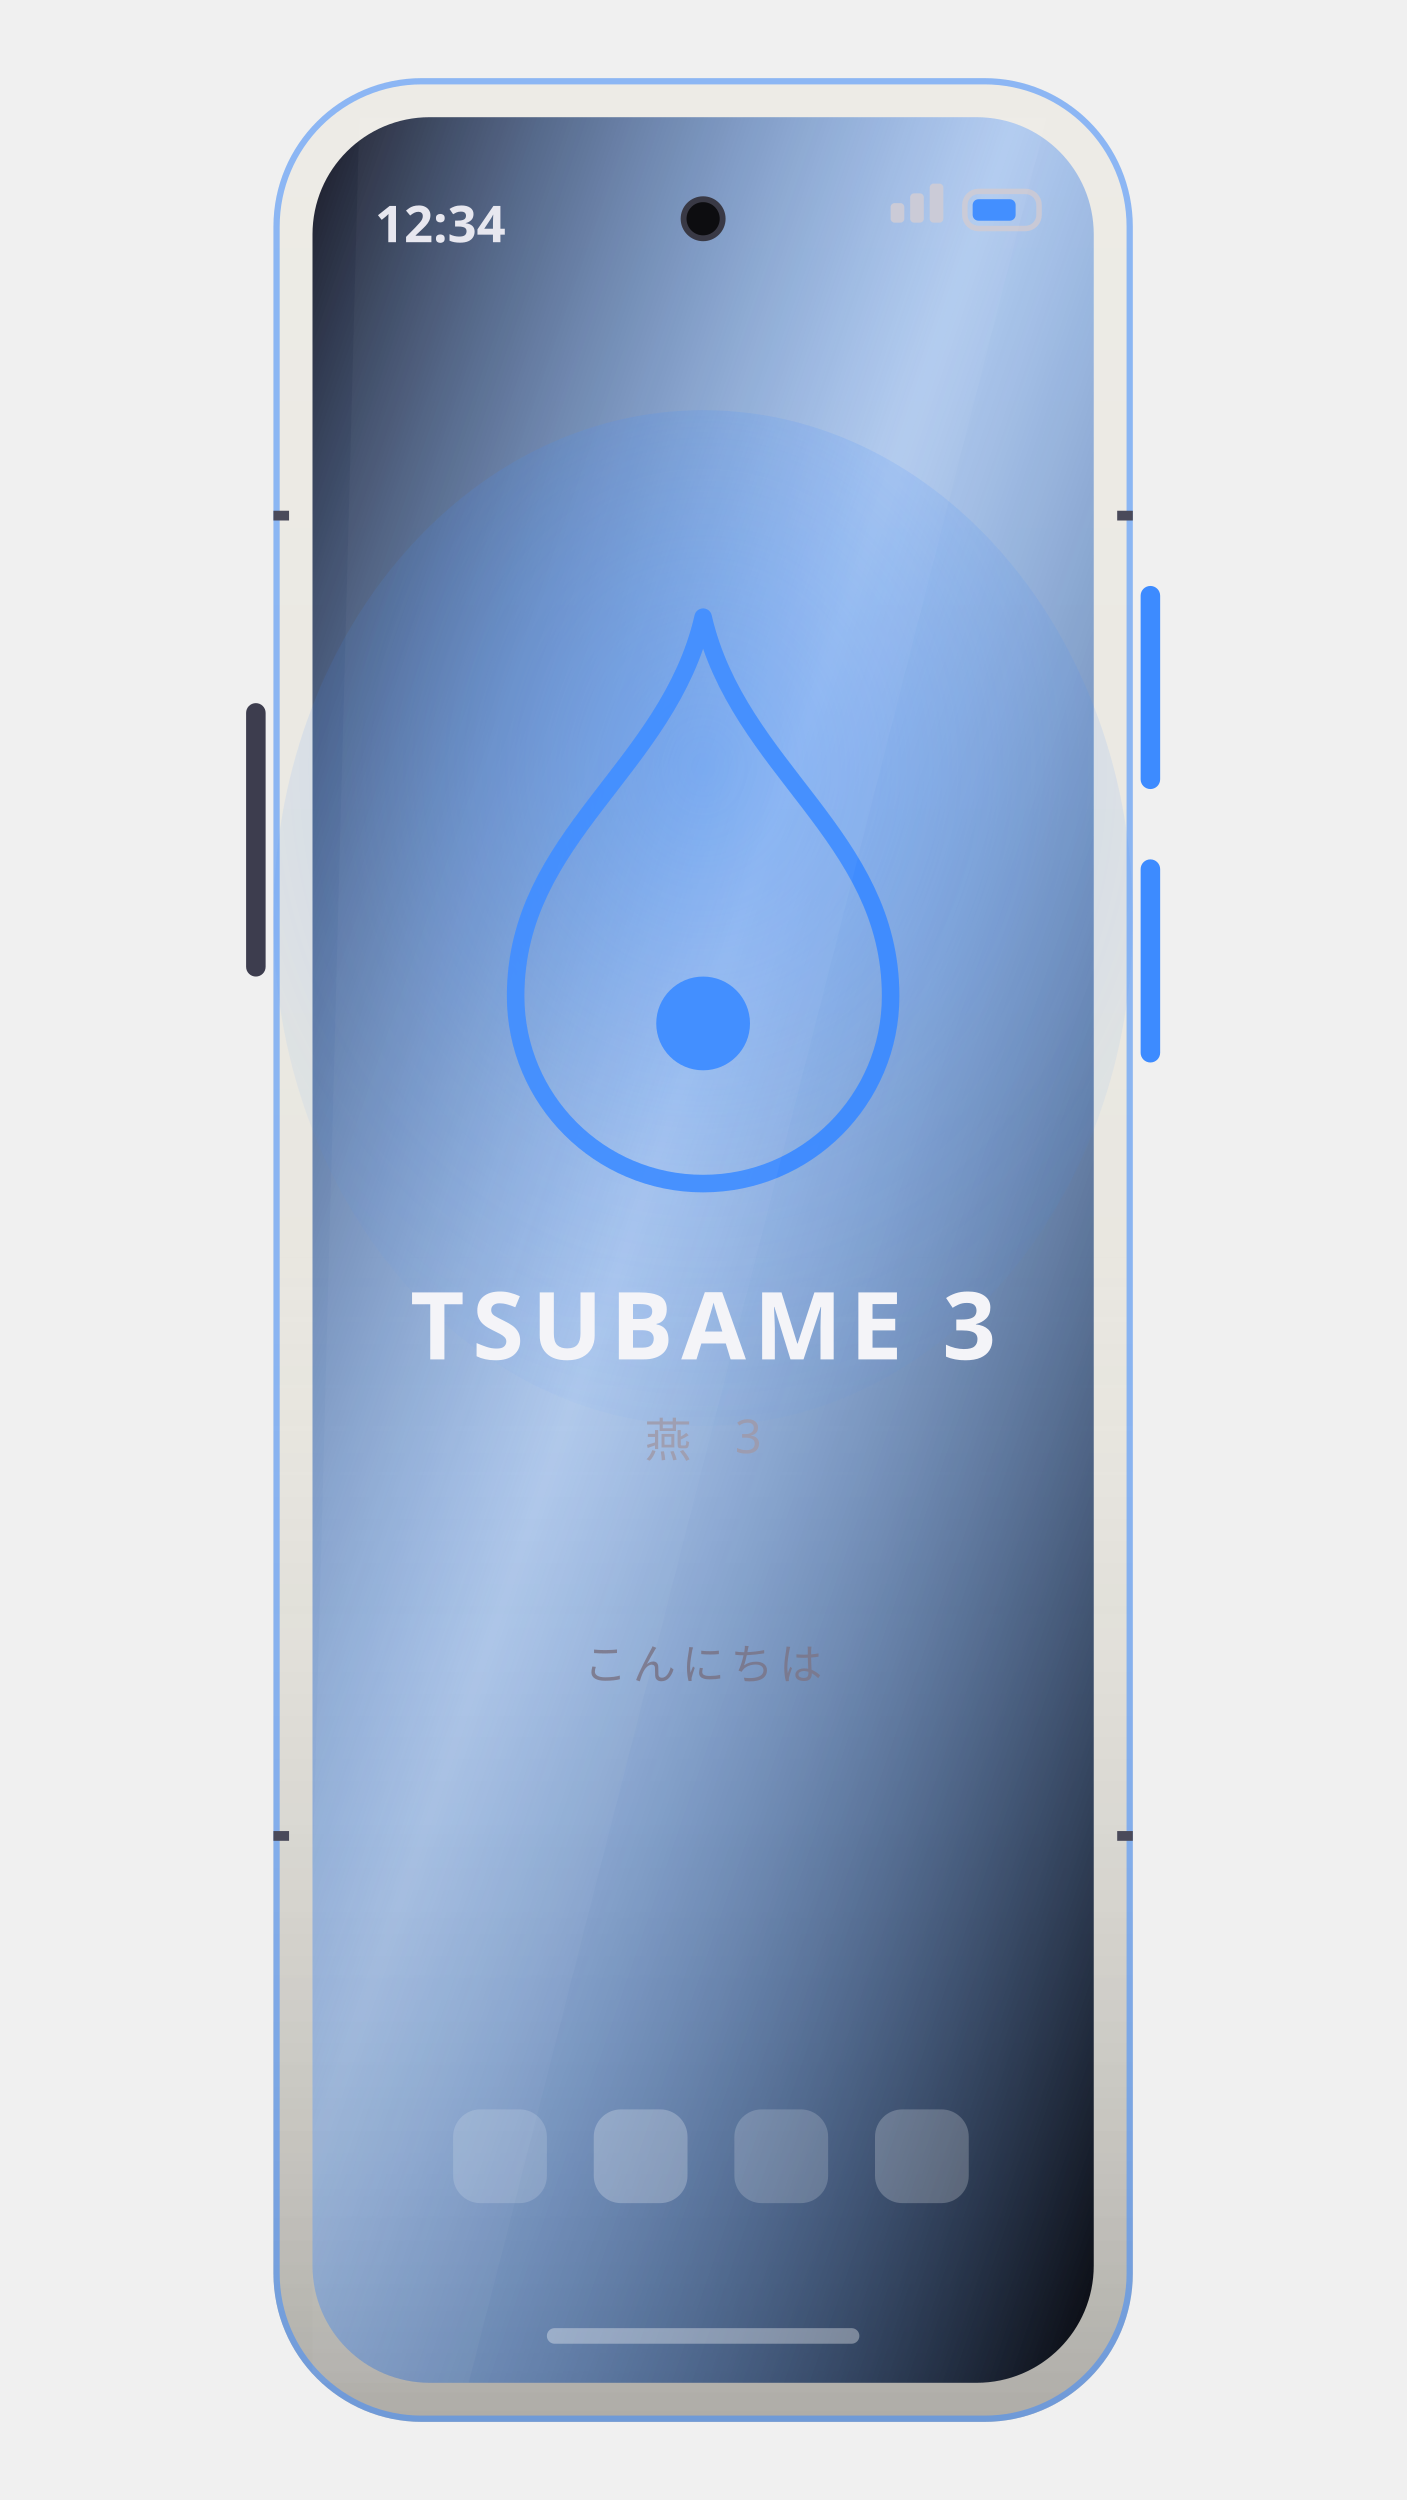
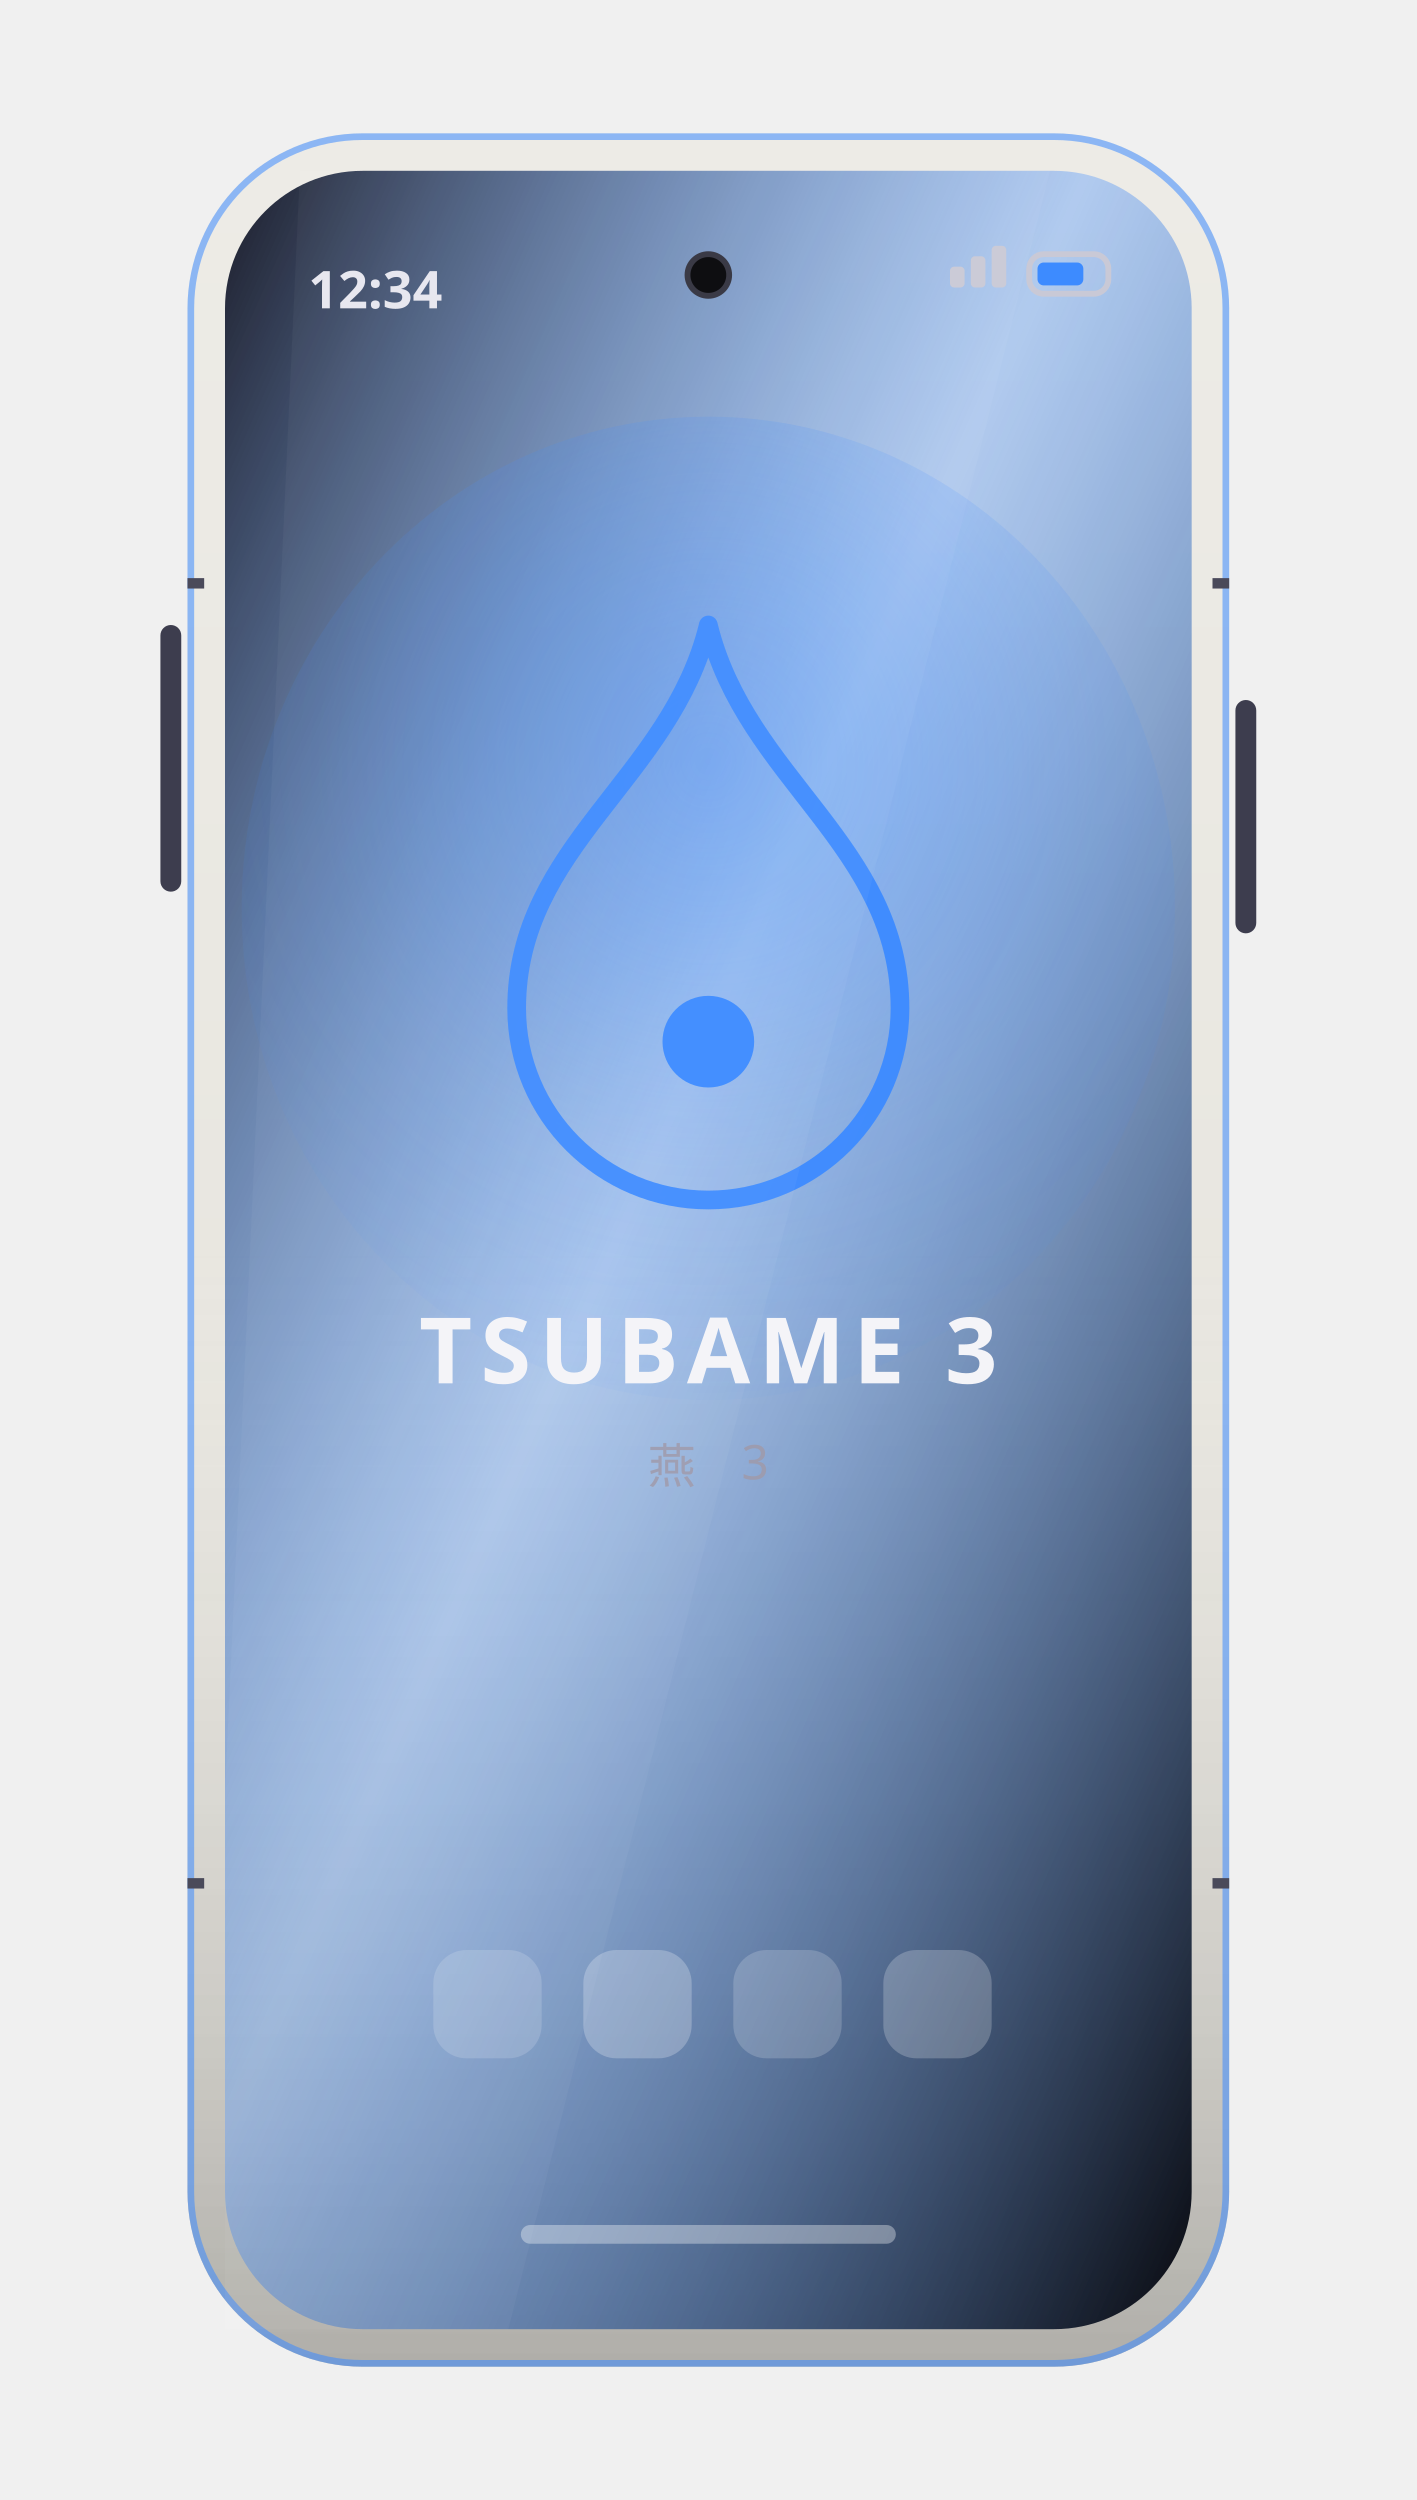
- <svg xmlns="http://www.w3.org/2000/svg" viewBox="0 0 360 640" role="img" aria-label="TSUBAME 3">
+ <svg xmlns="http://www.w3.org/2000/svg" viewBox="0 0 340 600" role="img" aria-label="TSUBAME 3">
  <defs>
    <linearGradient id="scrtsubame30" x1="0" y1="0" x2="1" y2="1">
      <stop offset="0" stop-color="#1b1b26" />
      <stop offset="0.45" stop-color="#3d8bff" stop-opacity="0.34" />
      <stop offset="1" stop-color="#07070b" />
    </linearGradient>
    <radialGradient id="flaretsubame30" cx="0.5" cy="0.35" r="0.75">
      <stop offset="0" stop-color="#3d8bff" stop-opacity="0.42" />
      <stop offset="0.55" stop-color="#3d8bff" stop-opacity="0.12" />
      <stop offset="1" stop-color="#3d8bff" stop-opacity="0" />
    </radialGradient>
    <linearGradient id="metaltsubame30" x1="0" y1="0" x2="0" y2="1">
      <stop offset="0" stop-color="#ffffff" stop-opacity="0.22" />
      <stop offset="0.5" stop-color="#ffffff" stop-opacity="0.04" />
      <stop offset="1" stop-color="#000000" stop-opacity="0.25" />
    </linearGradient>
  </defs>
-   <rect x="70" y="20" width="220" height="600" rx="38" fill="#e8e6df" />
-   <rect x="70" y="20" width="220" height="600" rx="38" fill="url(#metaltsubame30)" />
-   <rect x="70.8" y="20.8" width="218.4" height="598.4" rx="37.2" fill="none" stroke="#3d8bff" stroke-opacity="0.55" stroke-width="1.6" />
-   <path d="M70 132 h4 M70 470 h4 M286 132 h4 M286 470 h4" stroke="#4a4a5a" stroke-width="2.5" />
-   <rect x="80" y="30" width="200" height="580" rx="30" fill="url(#scrtsubame30)" />
-   <ellipse cx="180" cy="235" rx="110" ry="130" fill="url(#flaretsubame30)" />
-   <circle cx="180" cy="56" r="5" fill="#050508" stroke="#33333f" stroke-width="1.5" />
-   <text x="96" y="62" font-family="'Noto Sans JP',sans-serif" font-size="13" font-weight="700" fill="#e6e6ee">12:34</text>
-   <rect x="228" y="52" width="3.5" height="5" rx="1" fill="#c9c9d6" />
-   <rect x="233" y="49.5" width="3.5" height="7.5" rx="1" fill="#c9c9d6" />
-   <rect x="238" y="47" width="3.5" height="10" rx="1" fill="#c9c9d6" />
-   <rect x="247" y="49" width="19" height="9.5" rx="3.5" fill="none" stroke="#c9c9d6" stroke-width="1.4" />
-   <rect x="249" y="51" width="11" height="5.5" rx="1.5" fill="#3d8bff" />
-   <path d="M180 158 c-9 39 -48 56 -48 97 a48 48 0 0 0 96 0 c0 -41 -39 -58 -48 -97z" fill="none" stroke="#3d8bff" stroke-width="4.5" stroke-linejoin="round" opacity="0.95" />
-   <circle cx="180" cy="262" r="12" fill="#3d8bff" />
-   <text x="180" y="348" font-family="'Noto Sans JP',sans-serif" font-size="24" font-weight="800" fill="#f4f4f8" text-anchor="middle" letter-spacing="2">TSUBAME 3</text>
-   <text x="180" y="373" font-family="'Noto Sans JP',sans-serif" font-size="12" fill="#9c9cb0" text-anchor="middle" letter-spacing="4">燕 3</text>
-   <text x="180" y="430" font-family="'Noto Sans JP',sans-serif" font-size="11" fill="#7a7a90" text-anchor="middle" letter-spacing="1.5">こんにちは</text>
-   <rect x="116" y="540" width="24" height="24" rx="7" fill="#ffffff" opacity="0.16" />
-   <rect x="152" y="540" width="24" height="24" rx="7" fill="#ffffff" opacity="0.24" />
-   <rect x="188" y="540" width="24" height="24" rx="7" fill="#ffffff" opacity="0.18" />
-   <rect x="224" y="540" width="24" height="24" rx="7" fill="#ffffff" opacity="0.22" />
-   <rect x="140" y="596" width="80" height="4" rx="2" fill="#ffffff" opacity="0.35" />
-   <path d="M92 30 L268 30 L120 610 L80 610 L80 480 Z" fill="#ffffff" opacity="0.035" />
-   <rect x="292" y="150" width="5" height="52" rx="2.5" fill="#3d8bff" />
-   <rect x="292" y="220" width="5" height="52" rx="2.5" fill="#3d8bff" />
-   <rect x="63" y="180" width="5" height="70" rx="2.5" fill="#3d3d4e" />
+   <rect x="45" y="32" width="250" height="536" rx="42" fill="#e8e6df" />
+   <rect x="45" y="32" width="250" height="536" rx="42" fill="url(#metaltsubame30)" />
+   <rect x="45.8" y="32.8" width="248.4" height="534.4" rx="41.2" fill="none" stroke="#3d8bff" stroke-opacity="0.55" stroke-width="1.6" />
+   <path d="M45 140 h4 M45 452 h4 M291 140 h4 M291 452 h4" stroke="#4a4a5a" stroke-width="2.5" />
+   <rect x="54" y="41" width="232" height="518" rx="33" fill="url(#scrtsubame30)" />
+   <ellipse cx="170" cy="218" rx="112" ry="118" fill="url(#flaretsubame30)" />
+   <circle cx="170" cy="66" r="5" fill="#050508" stroke="#33333f" stroke-width="1.4" />
+   <text x="74" y="74" font-family="'Noto Sans JP',sans-serif" font-size="12.5" font-weight="700" fill="#e6e6ee">12:34</text>
+   <rect x="228" y="64" width="3.5" height="5" rx="1" fill="#c9c9d6" />
+   <rect x="233" y="61.5" width="3.5" height="7.5" rx="1" fill="#c9c9d6" />
+   <rect x="238" y="59" width="3.5" height="10" rx="1" fill="#c9c9d6" />
+   <rect x="247" y="61" width="19" height="9.5" rx="3.5" fill="none" stroke="#c9c9d6" stroke-width="1.4" />
+   <rect x="249" y="63" width="11" height="5.5" rx="1.5" fill="#3d8bff" />
+   <path d="M170 150 c-9 37 -46 53 -46 92 a46 46 0 0 0 92 0 c0 -39 -37 -55 -46 -92z" fill="none" stroke="#3d8bff" stroke-width="4.5" stroke-linejoin="round" opacity="0.95" />
+   <circle cx="170" cy="250" r="11" fill="#3d8bff" />
+   <text x="170" y="332" font-family="'Noto Sans JP',sans-serif" font-size="22" font-weight="800" fill="#f4f4f8" text-anchor="middle" letter-spacing="2">TSUBAME 3</text>
+   <text x="170" y="356" font-family="'Noto Sans JP',sans-serif" font-size="11.5" fill="#9c9cb0" text-anchor="middle" letter-spacing="4">燕 3</text>
+   <rect x="104" y="468" width="26" height="26" rx="8" fill="#ffffff" opacity="0.16" />
+   <rect x="140" y="468" width="26" height="26" rx="8" fill="#ffffff" opacity="0.24" />
+   <rect x="176" y="468" width="26" height="26" rx="8" fill="#ffffff" opacity="0.18" />
+   <rect x="212" y="468" width="26" height="26" rx="8" fill="#ffffff" opacity="0.22" />
+   <rect x="125" y="534" width="90" height="4.5" rx="2.25" fill="#ffffff" opacity="0.35" />
+   <path d="M72 41 L252 41 L122 559 L54 559 L54 430 Z" fill="#ffffff" opacity="0.038" />
+   <rect x="296.5" y="168" width="5" height="56" rx="2.5" fill="#3d3d4e" />
+   <rect x="38.5" y="150" width="5" height="64" rx="2.5" fill="#3d3d4e" />
</svg>
